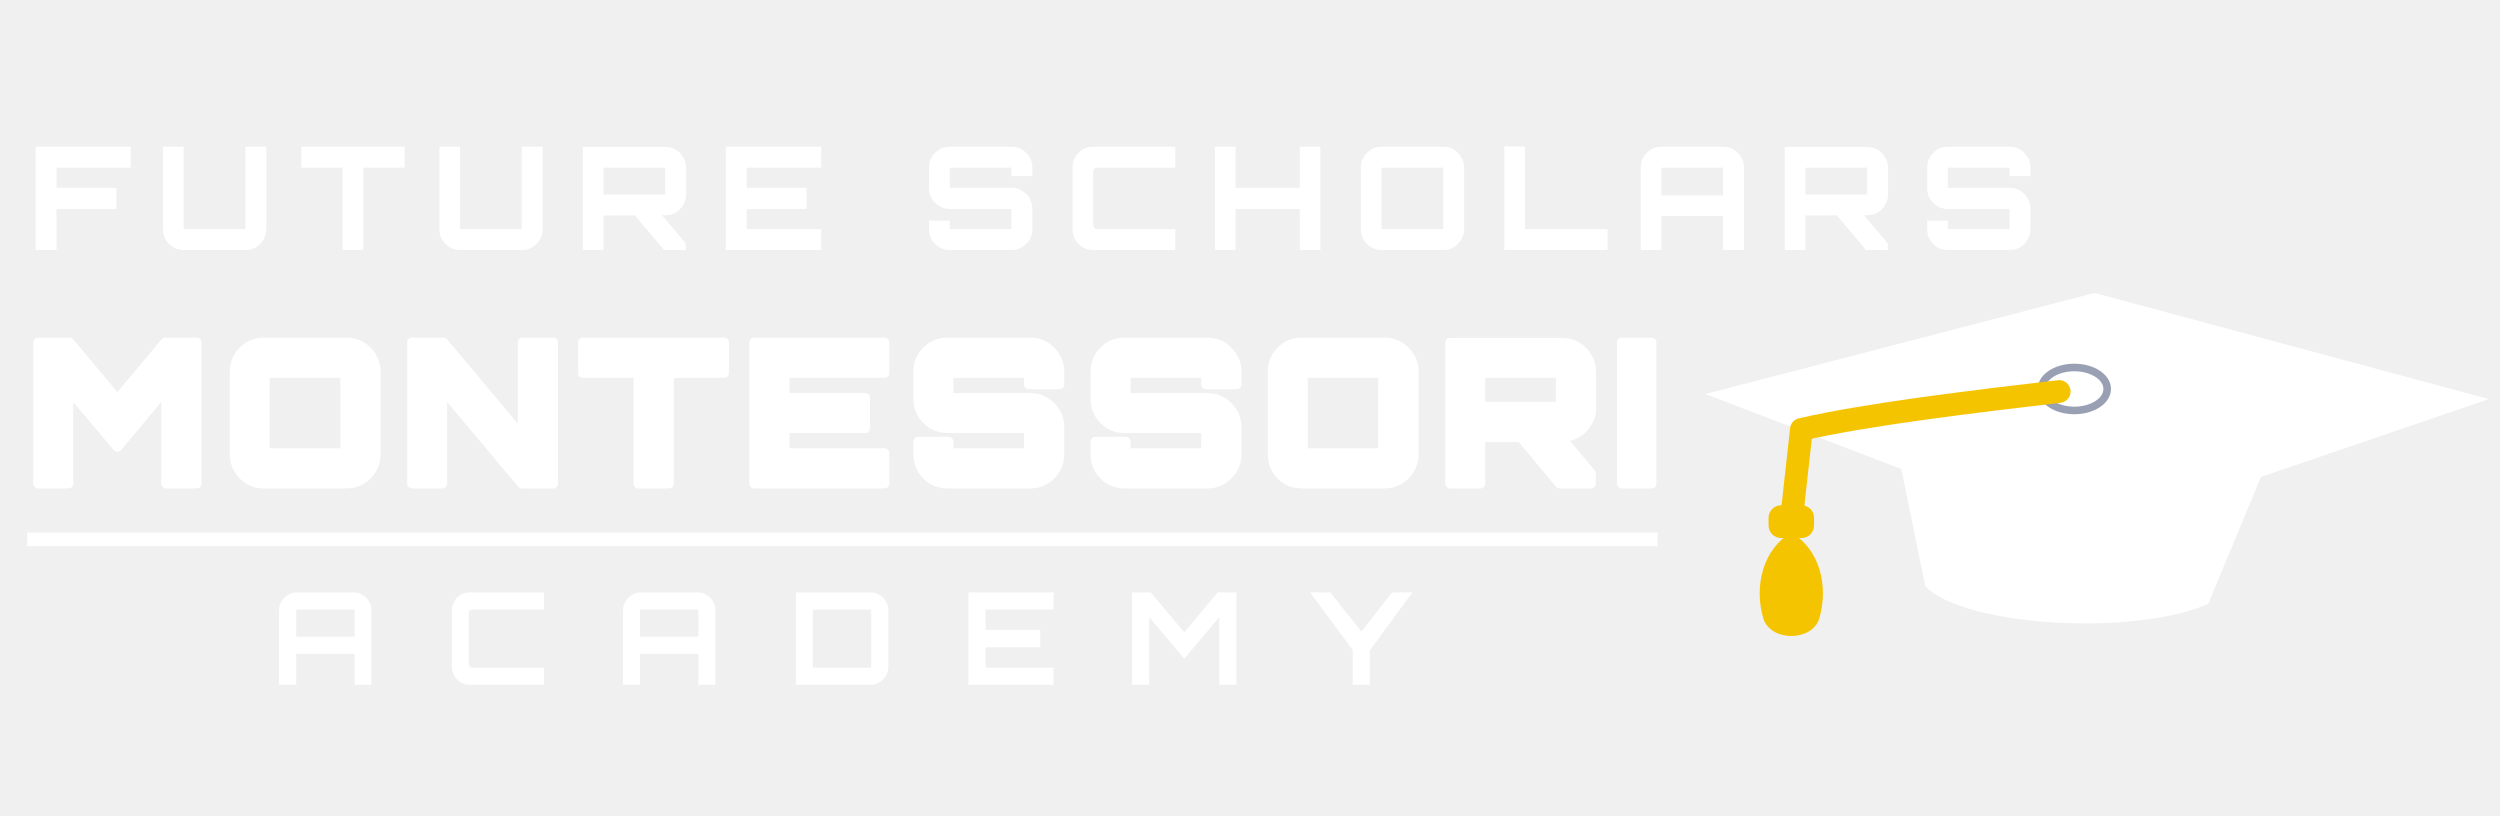
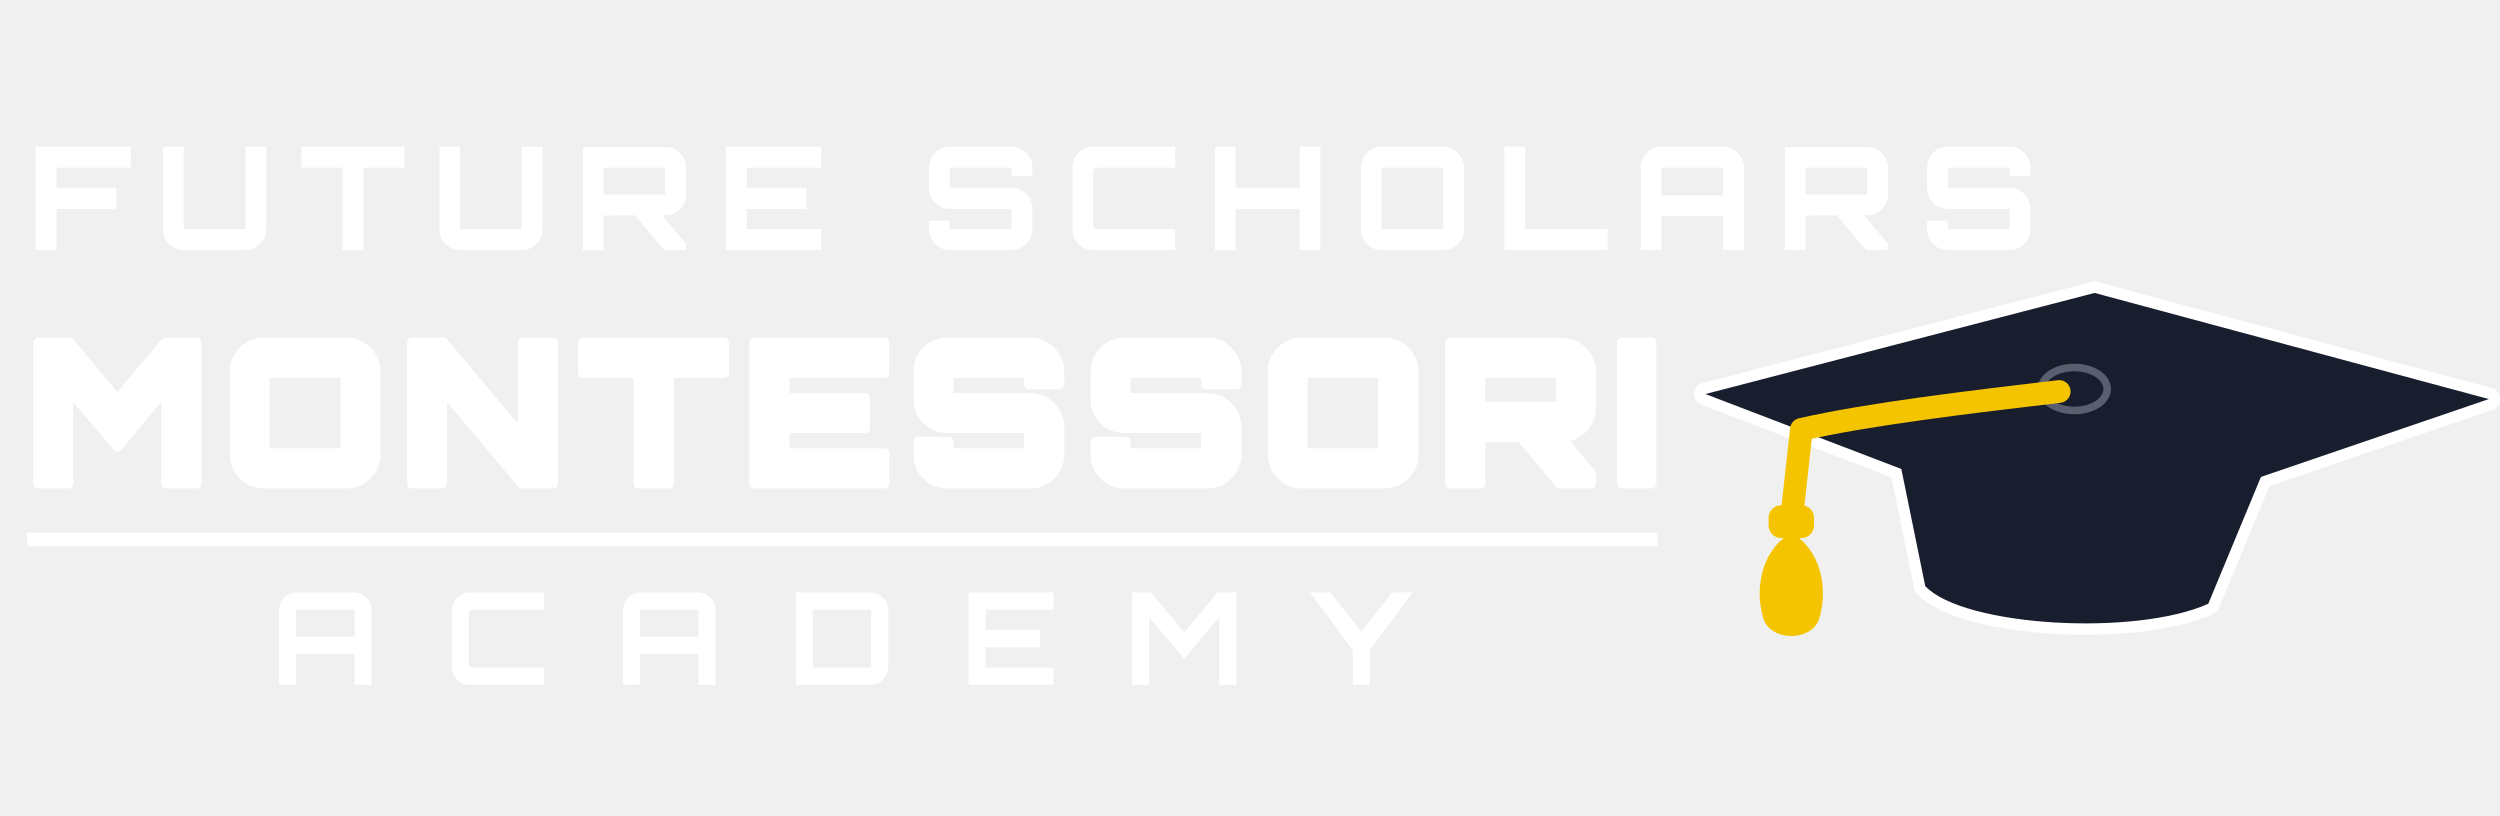
<svg xmlns="http://www.w3.org/2000/svg" viewBox="0 0 920 300" role="img" aria-label="Future Scholars Montessori Academy">
  <path d="M13.1 92V54H48.1V61.7H20.8V69.1H42.8V76.9H20.8V92Z M67.6 92Q65.5 92 63.8 91Q62 89.9 61 88.2Q60 86.5 60 84.4V54H67.6V84Q67.6 84.2 67.7 84.3Q67.7 84.3 67.9 84.3H90Q90.1 84.3 90.2 84.3Q90.3 84.2 90.3 84V54H98V84.4Q98 86.5 96.9 88.2Q95.9 89.9 94.2 91Q92.4 92 90.4 92H67.6Z M126.1 92V61.7H110.9V54H148.9V61.7H133.7V92Z M169.3 92Q167.2 92 165.5 91Q163.8 89.9 162.7 88.2Q161.7 86.5 161.7 84.4V54H169.3V84Q169.3 84.2 169.4 84.3Q169.5 84.3 169.6 84.3H191.7Q191.8 84.3 191.9 84.3Q192 84.2 192 84V54H199.7V84.4Q199.7 86.5 198.7 88.2Q197.6 89.9 195.9 91Q194.2 92 192.1 92H169.3Z M244.4 92 233.1 78.6H243.1L252.4 89.6V92ZM214.5 92V54.1H244.8Q247 54.1 248.7 55.1Q250.4 56.1 251.4 57.9Q252.5 59.6 252.5 61.7V71.7Q252.5 73.7 251.4 75.5Q250.4 77.2 248.7 78.2Q247 79.2 244.8 79.2L222.1 79.3V92ZM222.4 71.6H244.5Q244.6 71.6 244.7 71.5Q244.8 71.4 244.8 71.3V62Q244.8 61.8 244.7 61.7Q244.6 61.7 244.5 61.7H222.4Q222.3 61.7 222.2 61.7Q222.1 61.8 222.1 62V71.3Q222.1 71.4 222.2 71.5Q222.3 71.6 222.4 71.6Z M267.1 92V54H302.2V61.7H274.8V69.1H296.8V76.9H274.8V84.3H302.2V92Z M349.5 92Q347.4 92 345.7 91Q343.9 89.9 342.9 88.2Q341.9 86.5 341.9 84.4V81.2H349.5V84Q349.5 84.2 349.6 84.3Q349.7 84.3 349.8 84.3H371.9Q372 84.3 372.1 84.3Q372.2 84.2 372.2 84V77.1Q372.2 77 372.1 76.9Q372 76.9 371.9 76.9H349.5Q347.4 76.9 345.7 75.8Q343.9 74.8 342.9 73.1Q341.9 71.3 341.9 69.3V61.6Q341.9 59.5 342.9 57.8Q343.9 56.1 345.7 55Q347.4 54 349.5 54H372.3Q374.4 54 376.1 55Q377.8 56.1 378.9 57.8Q379.9 59.5 379.9 61.6V64.8H372.2V62Q372.2 61.8 372.1 61.7Q372 61.7 371.9 61.7H349.8Q349.7 61.7 349.6 61.7Q349.5 61.8 349.5 62V68.9Q349.5 69 349.6 69.1Q349.7 69.1 349.8 69.1H372.3Q374.4 69.1 376.1 70.2Q377.8 71.2 378.9 72.9Q379.9 74.7 379.9 76.7V84.4Q379.9 86.5 378.9 88.2Q377.8 89.9 376.1 91Q374.4 92 372.3 92Z M402.3 92Q400.1 92 398.4 91Q396.7 89.9 395.7 88.2Q394.7 86.5 394.7 84.4V61.6Q394.7 59.5 395.7 57.8Q396.7 56.1 398.4 55Q400.1 54 402.3 54H432.5V61.7H404Q403.2 61.7 402.7 62.1Q402.3 62.5 402.3 63.4V82.6Q402.3 83.4 402.7 83.9Q403.2 84.3 404 84.3H432.5V92Z M447.1 92V54H454.7V69.1H478.3V54H485.9V92H478.3V76.9H454.7V92Z M508.4 92Q506.3 92 504.6 91Q502.9 89.9 501.8 88.2Q500.8 86.5 500.8 84.4V61.6Q500.8 59.5 501.8 57.8Q502.9 56.1 504.6 55Q506.3 54 508.4 54H531.2Q533.3 54 535 55Q536.7 56.1 537.7 57.8Q538.8 59.5 538.8 61.6V84.4Q538.8 86.5 537.7 88.2Q536.7 89.9 535 91Q533.3 92 531.2 92ZM508.7 84.3H530.8Q530.9 84.3 531 84.3Q531.1 84.2 531.1 84V62Q531.1 61.8 531 61.7Q530.9 61.7 530.8 61.7H508.7Q508.6 61.7 508.5 61.7Q508.4 61.8 508.4 62V84Q508.4 84.2 508.5 84.3Q508.6 84.3 508.7 84.3Z M553.6 92V53.9H561.2V84.3H591.6V92Z M603.8 92V61.6Q603.8 59.5 604.8 57.8Q605.8 56.1 607.6 55Q609.3 54 611.4 54H634.1Q636.2 54 638 55Q639.7 56.1 640.7 57.8Q641.8 59.5 641.8 61.6V92H634.1V79.5H611.4V92H603.8ZM611.4 71.9H634.1V62Q634.1 61.8 634 61.7Q633.9 61.7 633.8 61.7H611.7Q611.5 61.7 611.5 61.7Q611.4 61.8 611.4 62V71.9Z M686.7 92 675.4 78.6H685.4L694.7 89.6V92ZM656.8 92V54.1H687.1Q689.2 54.1 691 55.1Q692.7 56.1 693.7 57.9Q694.8 59.6 694.8 61.7V71.7Q694.8 73.7 693.7 75.5Q692.7 77.2 691 78.2Q689.2 79.2 687.1 79.2L664.4 79.3V92ZM664.7 71.6H686.8Q686.9 71.6 687 71.5Q687.1 71.4 687.1 71.3V62Q687.1 61.8 687 61.7Q686.9 61.7 686.8 61.7H664.7Q664.5 61.7 664.5 61.7Q664.4 61.8 664.4 62V71.3Q664.4 71.4 664.5 71.5Q664.5 71.6 664.7 71.6Z M716.7 92Q714.7 92 712.9 91Q711.2 89.9 710.2 88.2Q709.2 86.5 709.2 84.4V81.2H716.8V84Q716.8 84.2 716.9 84.3Q717 84.3 717.1 84.3H739.2Q739.3 84.3 739.4 84.3Q739.5 84.2 739.5 84V77.1Q739.5 77 739.4 76.9Q739.3 76.9 739.2 76.9H716.7Q714.7 76.9 712.9 75.8Q711.2 74.8 710.2 73.1Q709.2 71.3 709.2 69.3V61.6Q709.2 59.5 710.2 57.8Q711.2 56.1 712.9 55Q714.7 54 716.7 54H739.6Q741.7 54 743.4 55Q745.1 56.1 746.1 57.8Q747.2 59.5 747.2 61.6V64.8H739.5V62Q739.5 61.8 739.4 61.7Q739.3 61.7 739.2 61.7H717.1Q717 61.7 716.9 61.7Q716.8 61.8 716.8 62V68.9Q716.8 69 716.9 69.1Q717 69.1 717.1 69.1H739.6Q741.7 69.1 743.4 70.2Q745.1 71.2 746.1 72.9Q747.2 74.7 747.2 76.7V84.4Q747.2 86.5 746.1 88.2Q745.1 89.9 743.4 91Q741.7 92 739.6 92Z" fill="#FFFFFF" />
  <path d="M14 178V126H25.6L43.2 147L60.8 126H72.4V178H61.1V143.1L43.2 164.5L25.2 143.2V178Z M97 178Q94.1 178 91.7 176.6Q89.2 175.1 87.8 172.7Q86.3 170.2 86.3 167.3V136.7Q86.3 133.7 87.8 131.3Q89.2 128.9 91.7 127.4Q94.1 126 97 126H127.6Q130.5 126 132.9 127.4Q135.4 128.9 136.8 131.3Q138.3 133.7 138.3 136.7V167.3Q138.3 170.2 136.8 172.7Q135.4 175.1 132.9 176.6Q130.5 178 127.6 178ZM97.5 166.7H127Q127 166.7 127 166.7Q127 166.7 127 166.7V137.3Q127 137.3 127 137.3Q127 137.3 127 137.3H97.5Q97.5 137.3 97.5 137.3Q97.5 137.3 97.5 137.3V166.7Q97.5 166.7 97.5 166.7Q97.5 166.7 97.5 166.7Z M151.6 178V126H163.2L192.3 160.7V126H203.6V178H192.1L162.8 143.2V178Z M234.9 178V137.3H214.5V126H266.5V137.3H246.2V178Z M277.5 178V126H325.5V137.3H288.8V146.4H318.4V157.6H288.8V166.7H325.5V178Z M348.6 178Q345.7 178 343.2 176.6Q340.8 175.1 339.3 172.7Q337.9 170.2 337.9 167.3V162.5H349.1V166.7Q349.1 166.7 349.1 166.7Q349.1 166.7 349.1 166.7H378.6Q378.6 166.7 378.6 166.7Q378.6 166.7 378.6 166.7V157.6Q378.6 157.6 378.6 157.6Q378.6 157.6 378.6 157.6H348.6Q345.7 157.6 343.2 156.2Q340.8 154.7 339.3 152.3Q337.9 149.9 337.9 146.9V136.7Q337.9 133.7 339.3 131.3Q340.8 128.9 343.2 127.4Q345.7 126 348.6 126H379.2Q382.1 126 384.5 127.4Q386.9 128.9 388.4 131.3Q389.9 133.7 389.9 136.7V141.5H378.6V137.3Q378.6 137.3 378.6 137.3Q378.6 137.3 378.6 137.3H349.1Q349.1 137.3 349.1 137.3Q349.1 137.3 349.1 137.3V146.4Q349.1 146.4 349.1 146.4Q349.1 146.4 349.1 146.4H379.2Q382.1 146.4 384.5 147.8Q386.9 149.3 388.4 151.7Q389.9 154.1 389.9 157.1V167.3Q389.9 170.2 388.4 172.7Q386.9 175.1 384.5 176.6Q382.1 178 379.2 178Z M413.8 178Q410.9 178 408.4 176.6Q406 175.1 404.5 172.7Q403.1 170.2 403.1 167.3V162.5H414.3V166.7Q414.3 166.7 414.3 166.7Q414.3 166.7 414.3 166.7H443.8Q443.8 166.7 443.8 166.7Q443.8 166.7 443.8 166.7V157.6Q443.8 157.6 443.8 157.6Q443.8 157.6 443.8 157.6H413.8Q410.9 157.6 408.4 156.2Q406 154.7 404.5 152.3Q403.1 149.9 403.1 146.9V136.7Q403.1 133.7 404.5 131.3Q406 128.9 408.4 127.4Q410.9 126 413.8 126H444.4Q447.3 126 449.7 127.4Q452.1 128.9 453.6 131.3Q455.1 133.7 455.1 136.7V141.5H443.8V137.3Q443.8 137.3 443.8 137.3Q443.8 137.3 443.8 137.3H414.3Q414.3 137.3 414.3 137.3Q414.3 137.3 414.3 137.3V146.4Q414.3 146.4 414.3 146.4Q414.3 146.4 414.3 146.4H444.4Q447.3 146.4 449.7 147.8Q452.1 149.3 453.6 151.7Q455.1 154.1 455.1 157.1V167.3Q455.1 170.2 453.6 172.7Q452.1 175.1 449.7 176.6Q447.3 178 444.4 178Z M479 178Q476.1 178 473.6 176.6Q471.2 175.1 469.7 172.7Q468.3 170.2 468.3 167.3V136.7Q468.3 133.7 469.7 131.3Q471.2 128.9 473.6 127.4Q476.1 126 479 126H509.6Q512.5 126 514.9 127.4Q517.3 128.9 518.8 131.3Q520.3 133.7 520.3 136.7V167.3Q520.3 170.2 518.8 172.7Q517.3 175.1 514.9 176.6Q512.5 178 509.6 178ZM479.5 166.7H508.9Q508.9 166.7 508.9 166.7Q508.9 166.7 508.9 166.7V137.3Q508.9 137.3 508.9 137.3Q508.9 137.3 508.9 137.3H479.5Q479.5 137.3 479.5 137.3Q479.5 137.3 479.5 137.3V166.7Q479.5 166.7 479.5 166.7Q479.5 166.7 479.5 166.7Z M574 178 558.9 160H573.6L585.5 174.2V178ZM533.6 178V126.1H574.9Q577.8 126.1 580.2 127.5Q582.7 129 584.1 131.4Q585.6 133.9 585.6 136.8V150.2Q585.6 153.1 584.1 155.5Q582.7 158 580.2 159.4Q577.8 160.9 574.9 160.9L544.8 161V178ZM544.8 149.6H574.3Q574.3 149.6 574.3 149.6Q574.3 149.6 574.3 149.6V137.3Q574.3 137.3 574.3 137.3Q574.3 137.3 574.3 137.3H544.8Q544.8 137.3 544.8 137.3Q544.8 137.3 544.8 137.3V149.6Q544.8 149.6 544.8 149.6Q544.8 149.6 544.8 149.6Z M596.8 178V126H607.8V178Z" fill="#FFFFFF" stroke="#FFFFFF" stroke-width="3.5" stroke-linejoin="round" paint-order="stroke" />
  <rect x="10" y="196" width="600" height="5" fill="#FFFFFF" />
  <path d="M102.7 252V224.6Q102.7 222.8 103.6 221.3Q104.5 219.8 106 218.9Q107.5 218 109.3 218H130.1Q131.9 218 133.4 218.9Q134.9 219.8 135.8 221.3Q136.7 222.8 136.7 224.6V252H130.5V240.6H109V252H102.7ZM109 234.3H130.5V224.8Q130.5 224.6 130.3 224.4Q130.1 224.3 129.8 224.3H109.5Q109.3 224.3 109.1 224.4Q109 224.6 109 224.8V234.3Z M172.8 252Q171 252 169.5 251.1Q168 250.2 167.2 248.7Q166.3 247.2 166.3 245.4V224.6Q166.3 222.8 167.2 221.3Q168 219.8 169.5 218.9Q171 218 172.8 218H200.2V224.3H174.1Q173.4 224.3 172.9 224.7Q172.5 225.1 172.5 225.9V244.1Q172.5 244.8 172.9 245.3Q173.4 245.7 174.1 245.7H200.2V252Z M229.3 252V224.6Q229.3 222.8 230.2 221.3Q231.1 219.8 232.6 218.9Q234.1 218 235.9 218H256.7Q258.5 218 260 218.9Q261.5 219.8 262.4 221.3Q263.3 222.8 263.3 224.6V252H257V240.6H235.5V252H229.3ZM235.5 234.3H257V224.8Q257 224.6 256.8 224.4Q256.6 224.3 256.4 224.3H236.1Q235.9 224.3 235.7 224.4Q235.5 224.6 235.5 224.8V234.3Z M292.9 252V218H320.3Q322.1 218 323.6 218.9Q325.1 219.8 326 221.3Q326.9 222.8 326.9 224.6V245.4Q326.9 247.2 326 248.7Q325.1 250.2 323.6 251.1Q322.1 252 320.3 252ZM299.7 245.7H320Q320.2 245.7 320.4 245.6Q320.6 245.4 320.6 245.2V224.8Q320.6 224.6 320.4 224.4Q320.2 224.3 320 224.3H299.7Q299.4 224.3 299.3 224.4Q299.1 224.6 299.1 224.8V245.2Q299.1 245.4 299.3 245.6Q299.4 245.7 299.7 245.7Z M356.4 252V218H387.7V224.3H362.7V231.8H382.8V238.2H362.7V245.7H387.7V252Z M416.6 252V218H423.5L435.8 232.7L448.1 218H455V252H448.7V227.1L435.8 242.4L422.9 227.1V252Z M497.8 252V239.2L482.1 218H489.5L501 232.4L512.3 218H519.8L504.1 239.3V252Z" fill="#FFFFFF" />
  <g transform="translate(622,52) scale(0.93)">
-     <path d="M 83 127 L 155 154 L 227 130 L 205 183 C 176 196 108 192 93 176 Z" fill="#FFFFFF" />
-     <path d="M 6 100 L 160 60 L 316 102 L 155 157 Z" fill="#FFFFFF" />
-     <ellipse cx="152" cy="98" rx="13" ry="8.5" fill="#FFFFFF" stroke="#9AA0B4" stroke-width="3" />
+     <g fill="none" stroke="#FFFFFF" stroke-width="9" stroke-linejoin="round">
+       <path d="M 83 127 L 155 154 L 227 130 L 205 183 C 176 196 108 192 93 176 Z" />
+       <path d="M 6 100 L 160 60 L 316 102 L 155 157 Z" />
+     </g>
+     <path d="M 83 127 L 155 154 L 227 130 L 205 183 C 176 196 108 192 93 176 Z" fill="#191E2E" />
+     <path d="M 6 100 L 160 60 L 316 102 L 155 157 Z" fill="#191E2E" />
+     <ellipse cx="152" cy="98" rx="13" ry="8.5" fill="#191E2E" stroke="#5A5F70" stroke-width="3" />
    <path d="M 146 99 C 112 103 70 108 44 114 L 40 150" fill="none" stroke="#F5C400" stroke-width="9" stroke-linecap="round" stroke-linejoin="round" />
    <rect x="31" y="144" width="18" height="13" rx="5" fill="#F5C400" />
    <path d="M 40 155 C 51 161 55 176 51 189 C 48 198 32 198 29 189 C 25 176 29 161 40 155 Z" fill="#F5C400" />
  </g>
</svg>
